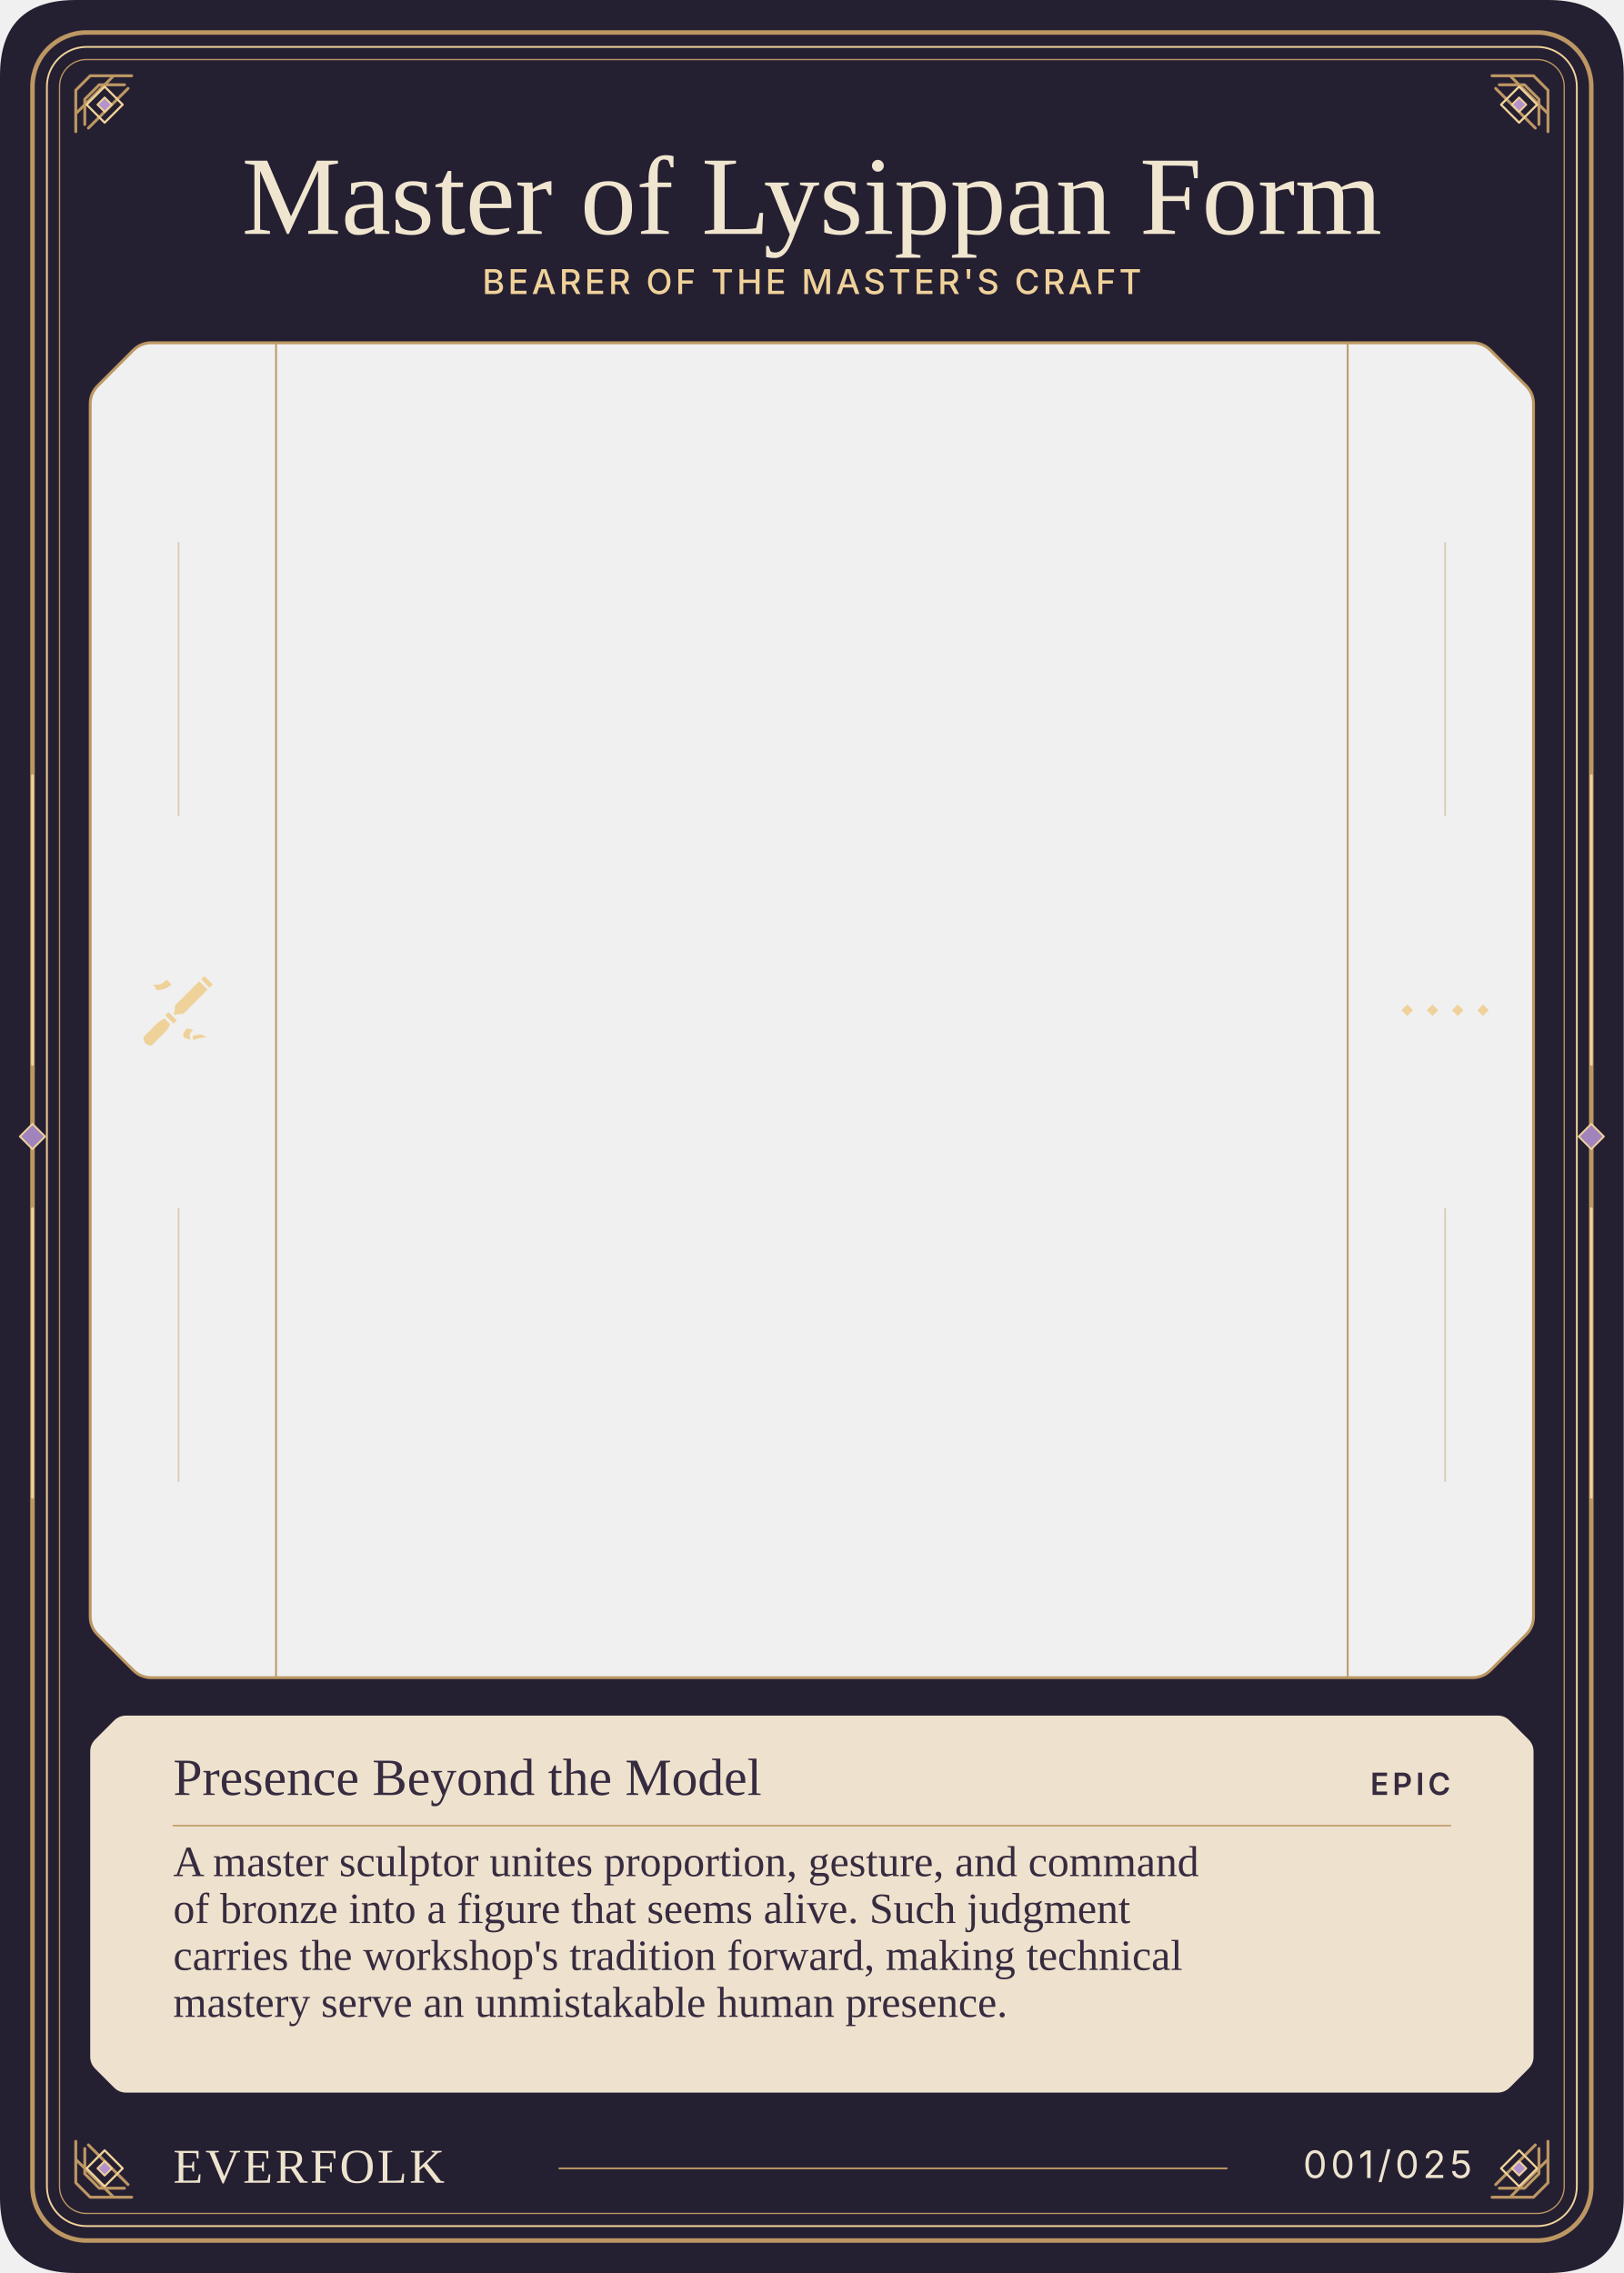
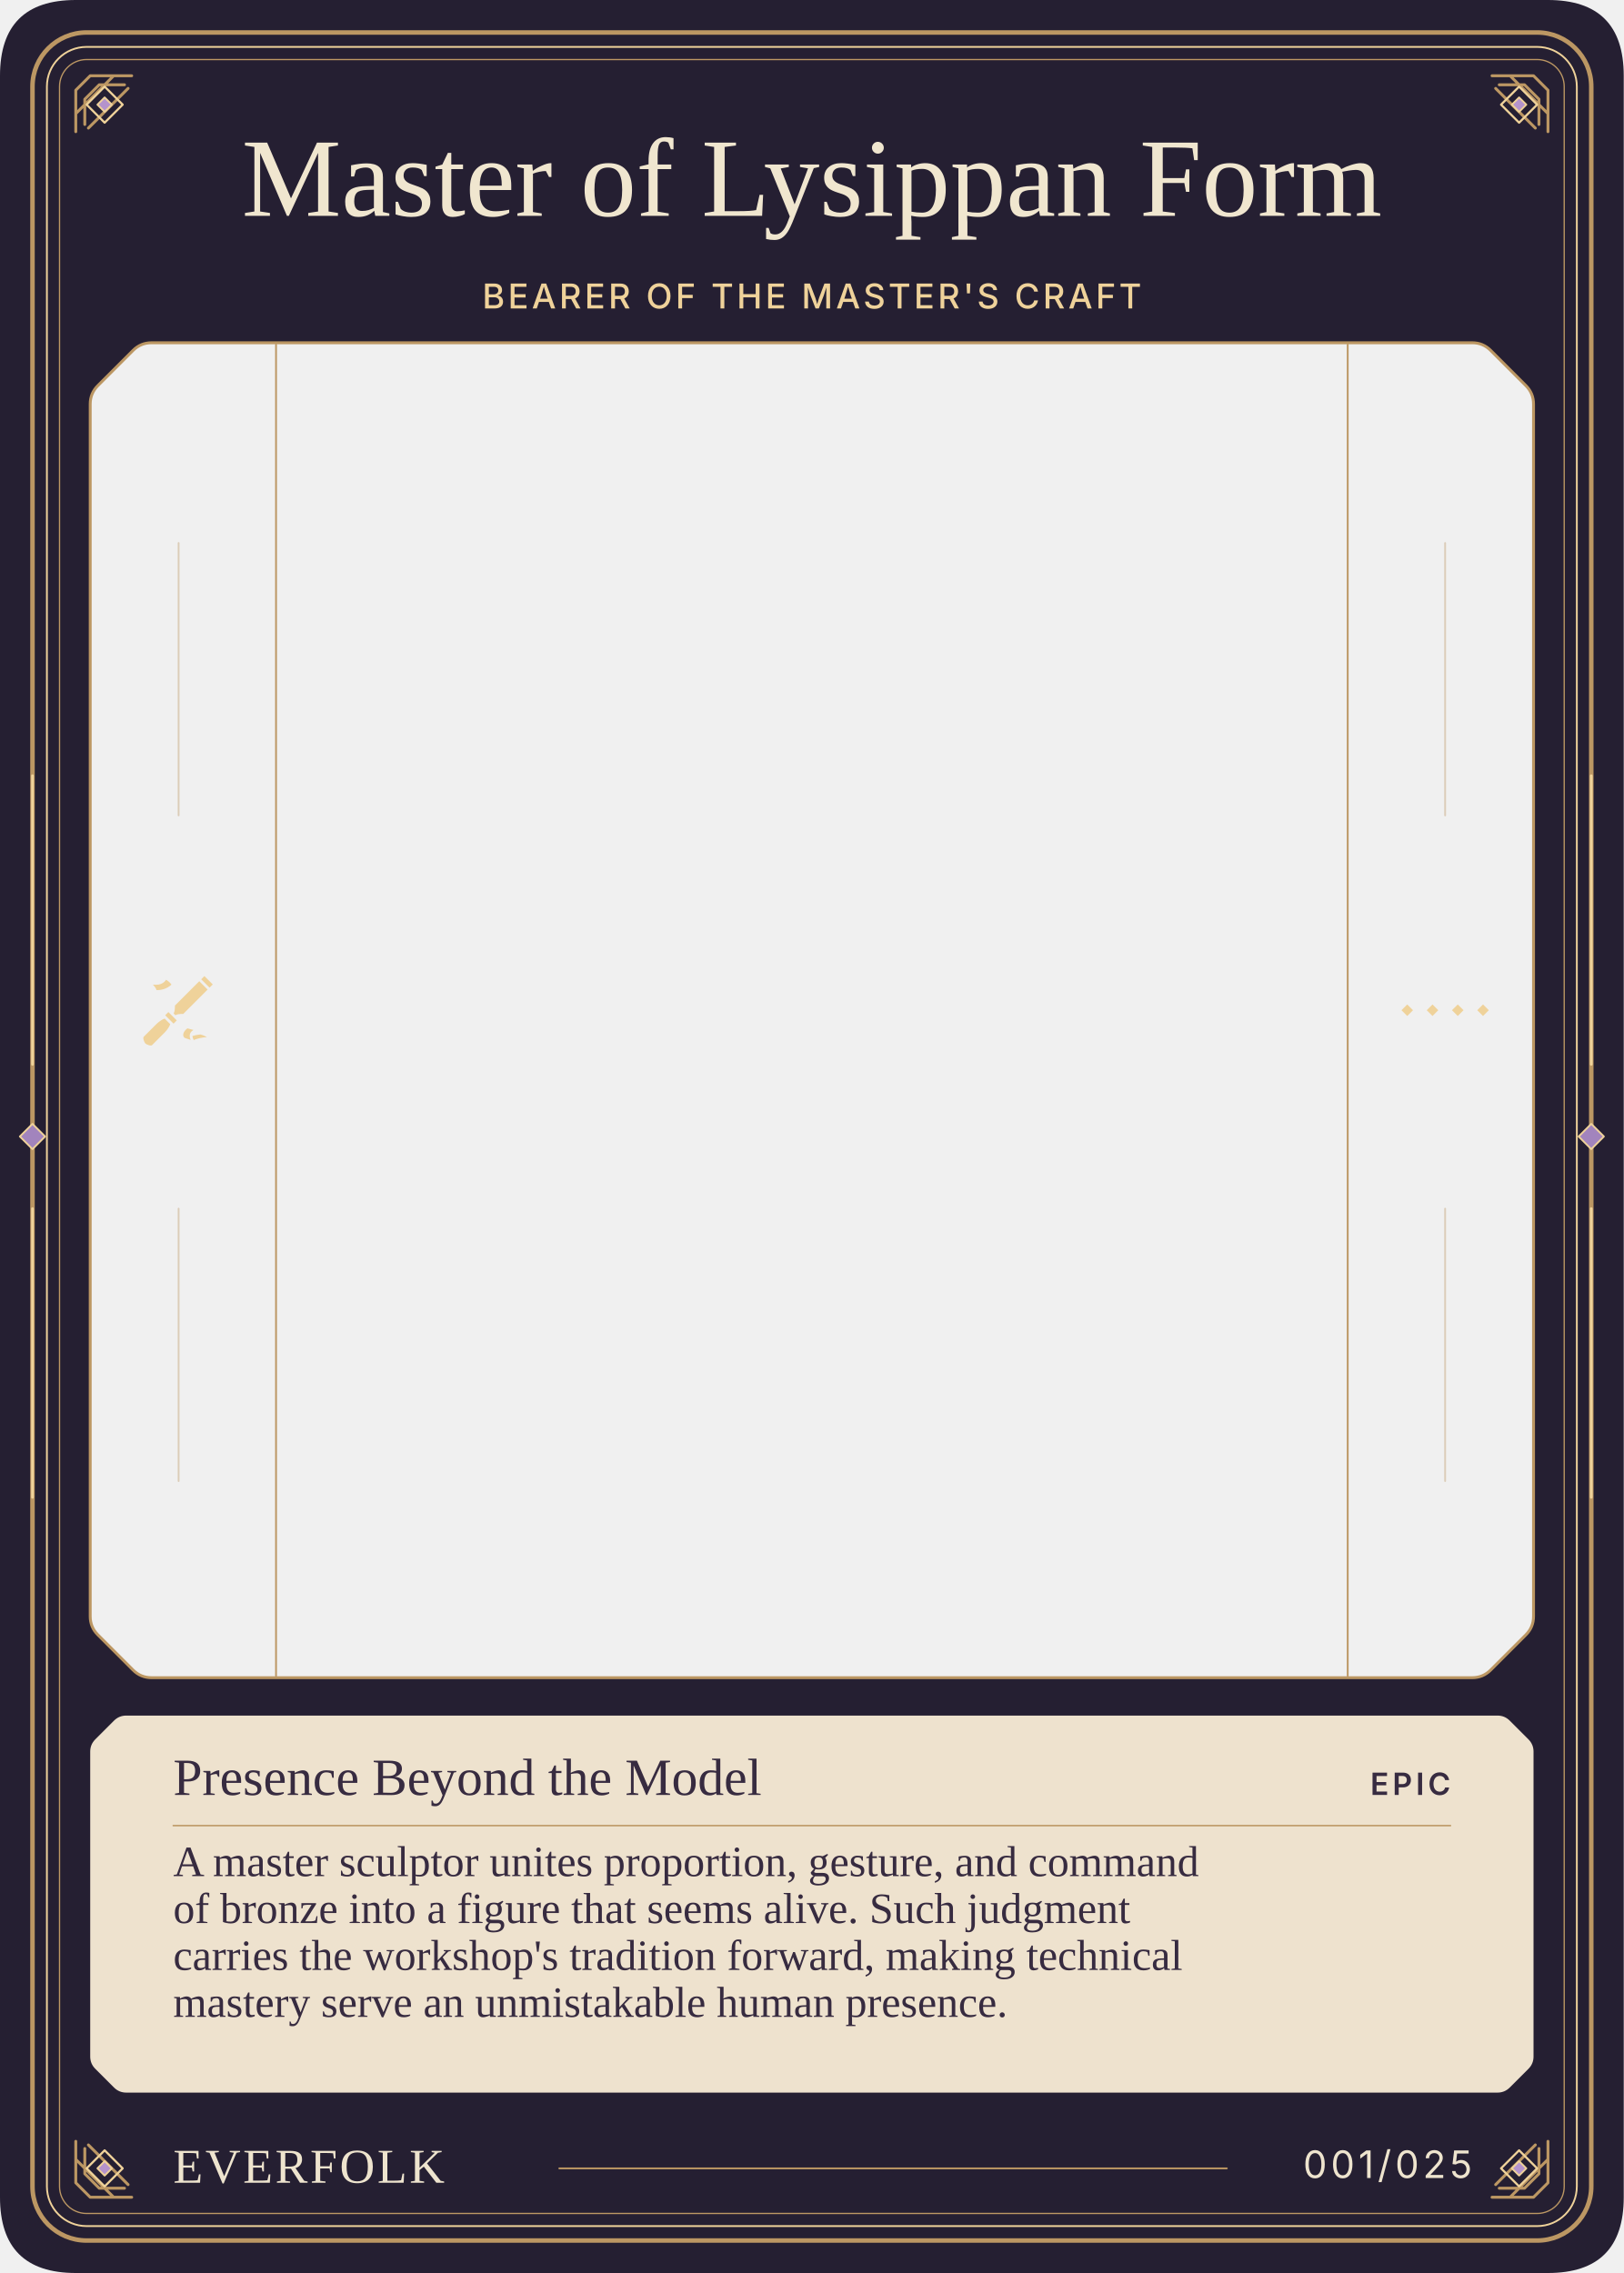
<svg xmlns="http://www.w3.org/2000/svg" width="900" height="1260" viewBox="0 0 900 1260">
  <defs>
    <clipPath id="Card_clip">
      <rect x="0" y="0" width="900" height="1260" rx="42" fill="white" stroke="none" stroke-width="1" />
    </clipPath>
    <clipPath id="Art_clip">
      <path d="M73.757 194.243Q78 190 84 190L816 190Q822 190 826.243 194.243L845.757 213.757Q850 218 850 224L850 896Q850 902 845.757 906.243L826.243 925.757Q822 930 816 930L84 930Q78 930 73.757 925.757L54.243 906.243Q50 902 50 896L50 224Q50 218 54.243 213.757Z" fill="white" stroke="none" stroke-width="1" stroke-linejoin="round" stroke-linecap="round" />
    </clipPath>
    <linearGradient id="Legend_top" x1="0" y1="0" x2="0" y2="240" gradientUnits="userSpaceOnUse">
      <stop offset="0" stop-color="#07110f" stop-opacity=".7" />
      <stop offset="1" stop-color="#07110f" stop-opacity="0" />
    </linearGradient>
    <linearGradient id="Legend_bottom" x1="0" y1="920" x2="0" y2="1260" gradientUnits="userSpaceOnUse">
      <stop offset="0" stop-color="#07110f" stop-opacity="0" />
      <stop offset=".25" stop-color="#07110f" stop-opacity=".78" />
      <stop offset="1" stop-color="#07110f" stop-opacity=".96" />
    </linearGradient>
    <radialGradient id="Aura">
      <stop offset="0" stop-color="#ffd56d" stop-opacity=".42" />
      <stop offset=".58" stop-color="#dbab44" stop-opacity=".13" />
      <stop offset="1" stop-color="#dbab44" stop-opacity="0" />
    </radialGradient>
    <linearGradient id="Gold" x1="0" y1="0" x2="0" y2="1">
      <stop offset="0" stop-color="#fff1bf" />
      <stop offset=".5" stop-color="#d8ac57" />
      <stop offset="1" stop-color="#ffdf8a" />
    </linearGradient>
  </defs>
  <g id="Standard_frame" data-name="EPIC / amethyst and gold, interlaced corner knots, gem rails">
    <path d="M42 0H858Q900 0 900 42V1218Q900 1260 858 1260H42Q0 1260 0 1218V42Q0 0 42 0Z M73.757 194.243Q78 190 84 190L816 190Q822 190 826.243 194.243L845.757 213.757Q850 218 850 224L850 896Q850 902 845.757 906.243L826.243 925.757Q822 930 816 930L84 930Q78 930 73.757 925.757L54.243 906.243Q50 902 50 896L50 224Q50 218 54.243 213.757Z" fill="#251f32" stroke="none" stroke-width="0" stroke-linejoin="round" stroke-linecap="round" fill-rule="evenodd" />
    <rect x="18" y="18" width="864" height="1224" rx="30" fill="none" stroke="#bc9763" stroke-width="2.5" />
    <rect x="26" y="26" width="848" height="1208" rx="22" fill="none" stroke="#efd29a" stroke-width="1" />
    <rect x="33" y="33" width="834" height="1194" rx="15" fill="none" stroke="#bc9763" stroke-width="0.7" />
    <g id="Rarity_corner_ornaments" data-name="Rarity / amethyst and gold, interlaced corner knots, gem rails">
      <g transform="translate(42 42)">
        <path d="M0 31V8L8 0H31M5 27V13L13 5H27M0 21L21 0M7 29L29 7" fill="none" stroke="#bc9763" stroke-width="1.6" stroke-linejoin="round" stroke-linecap="round" />
        <path d="M16 6L26 16L16 26L6 16Z" fill="none" stroke="#efd29a" stroke-width="1.2" stroke-linejoin="round" stroke-linecap="round" />
        <path d="M16 12L20 16L16 20L12 16Z" fill="#b493cc" stroke="#efd29a" stroke-width="1" stroke-linejoin="round" stroke-linecap="round" />
      </g>
      <g transform="translate(858 42) scale(-1 1)">
        <path d="M0 31V8L8 0H31M5 27V13L13 5H27M0 21L21 0M7 29L29 7" fill="none" stroke="#bc9763" stroke-width="1.6" stroke-linejoin="round" stroke-linecap="round" />
        <path d="M16 6L26 16L16 26L6 16Z" fill="none" stroke="#efd29a" stroke-width="1.2" stroke-linejoin="round" stroke-linecap="round" />
        <path d="M16 12L20 16L16 20L12 16Z" fill="#b493cc" stroke="#efd29a" stroke-width="1" stroke-linejoin="round" stroke-linecap="round" />
      </g>
      <g transform="translate(42 1218) scale(1 -1)">
        <path d="M0 31V8L8 0H31M5 27V13L13 5H27M0 21L21 0M7 29L29 7" fill="none" stroke="#bc9763" stroke-width="1.6" stroke-linejoin="round" stroke-linecap="round" />
        <path d="M16 6L26 16L16 26L6 16Z" fill="none" stroke="#efd29a" stroke-width="1.2" stroke-linejoin="round" stroke-linecap="round" />
        <path d="M16 12L20 16L16 20L12 16Z" fill="#b493cc" stroke="#efd29a" stroke-width="1" stroke-linejoin="round" stroke-linecap="round" />
      </g>
      <g transform="translate(858 1218) scale(-1 -1)">
        <path d="M0 31V8L8 0H31M5 27V13L13 5H27M0 21L21 0M7 29L29 7" fill="none" stroke="#bc9763" stroke-width="1.6" stroke-linejoin="round" stroke-linecap="round" />
        <path d="M16 6L26 16L16 26L6 16Z" fill="none" stroke="#efd29a" stroke-width="1.2" stroke-linejoin="round" stroke-linecap="round" />
        <path d="M16 12L20 16L16 20L12 16Z" fill="#b493cc" stroke="#efd29a" stroke-width="1" stroke-linejoin="round" stroke-linecap="round" />
      </g>
    </g>
    <path d="M73.757 194.243Q78 190 84 190L816 190Q822 190 826.243 194.243L845.757 213.757Q850 218 850 224L850 896Q850 902 845.757 906.243L826.243 925.757Q822 930 816 930L84 930Q78 930 73.757 925.757L54.243 906.243Q50 902 50 896L50 224Q50 218 54.243 213.757Z" fill="none" stroke="#bc9763" stroke-width="1.6" stroke-linejoin="round" stroke-linecap="round" />
    <path d="M63.172 953.828Q66 951 70 951L830 951Q834 951 836.828 953.828L847.172 964.172Q850 967 850 971L850 1140Q850 1144 847.172 1146.828L836.828 1157.172Q834 1160 830 1160L70 1160Q66 1160 63.172 1157.172L52.828 1146.828Q50 1144 50 1140L50 971Q50 967 52.828 964.172Z" fill="#eee2ce" stroke="none" stroke-width="1" stroke-linejoin="round" stroke-linecap="round" />
    <path d="M96 1012L804 1012" fill="none" stroke="#bc9763" stroke-width="0.8" stroke-linejoin="round" stroke-linecap="round" />
    <path d="M153 191L153 929" fill="none" stroke="#bc9763" stroke-width="1" stroke-linejoin="round" stroke-linecap="round" />
    <path d="M747 191L747 929" fill="none" stroke="#bc9763" stroke-width="1" stroke-linejoin="round" stroke-linecap="round" />
  </g>
  <g id="Portrait_inlay_ornaments" data-name="Portrait inlay / rank and figure emblems">
    <path d="M99 301L99 452" fill="none" stroke="#bc9763" stroke-width="1" stroke-linejoin="round" stroke-linecap="round" opacity=".4" />
    <path d="M99 670L99 821" fill="none" stroke="#bc9763" stroke-width="1" stroke-linejoin="round" stroke-linecap="round" opacity=".4" />
    <path d="M801 301L801 452" fill="none" stroke="#bc9763" stroke-width="1" stroke-linejoin="round" stroke-linecap="round" opacity=".4" />
    <path d="M801 670L801 821" fill="none" stroke="#bc9763" stroke-width="1" stroke-linejoin="round" stroke-linecap="round" opacity=".4" />
    <g id="Emblem_lysippos" data-name="Figure emblem / lysippos" transform="translate(77.5 538.5) scale(0.08398438)">
      <g fill="#efd29a" transform="translate(0 0)">
        <path fill="#efd29a" d="M426.2 30.65L405 51.82l55.2 55.08 21.2-21.1-55.2-55.15zM173.6 55.12c-13.3 19.1-31.3 28.5-50 31.6-12.3 2-24.91 1.5-37.41.4 10.5 10.6 19.91 22.18 24.21 36.18 36.7.2 69.2-9.9 98.6-36.28-8.9-13.4-21.3-23.1-35.4-31.9zm218.7 9.47L231.6 225.3c0 10.1-.1 20.4-1.5 30-1.1 7.8-3.1 15.4-7 21.9l11.7 11.7c6.5-3.9 14.1-5.9 21.9-7 9.6-1.4 19.9-1.5 30-1.5l160.7-160.7-55.1-55.11zM188.6 268.2l-21.2 21.2 55.2 55.2 21.2-21.2-55.2-55.2zm-24.8 43c-28.8 11.1-48.7 30.5-59.4 41.2l-79.14 79.2c-.71.7-1.72 2.6-1.98 6.2-.26 3.7.28 8.5 1.52 13.5 2.48 9.9 8.22 20.5 11.79 24.1 3.55 3.6 14.15 9.3 24.08 11.8 4.97 1.2 9.83 1.8 13.45 1.5 3.61-.2 5.59-1.3 6.3-2l79.18-79.2c10.7-10.6 30.1-30.5 41.2-59.3l-37-37zM314 375.6c-17.2 13-25.1 26.3-27 37.2-2.1 11.1 1.5 19.7 8.2 25.5l40.2 13.7c-3.9-9.7-6.8-19.9-5.8-30.8.8-9.2 4.8-18.5 12.6-26.2 3.2-3.2 7-6 11.3-8.7L314 375.6zm85.4 40.5c-17.7 1.8-36.1 5-52 9.7.2 7.8 3.6 17.2 7.9 27.1 22.7-9.5 54.8-17.6 87.9-19.6-15.9-8.6-28.4-13.7-43.8-17.2z" />
      </g>
    </g>
    <g id="Rank_marks" data-name="Rarity / 4 rank marks">
      <path d="M780 556.8L783.2 560L780 563.2L776.8 560Z" fill="#efd29a" stroke="none" stroke-width="1" stroke-linejoin="round" stroke-linecap="round" />
      <path d="M794 556.8L797.2 560L794 563.2L790.8 560Z" fill="#efd29a" stroke="none" stroke-width="1" stroke-linejoin="round" stroke-linecap="round" />
      <path d="M808 556.8L811.2 560L808 563.2L804.8 560Z" fill="#efd29a" stroke="none" stroke-width="1" stroke-linejoin="round" stroke-linecap="round" />
      <path d="M822 556.8L825.2 560L822 563.2L818.8 560Z" fill="#efd29a" stroke="none" stroke-width="1" stroke-linejoin="round" stroke-linecap="round" />
    </g>
  </g>
  <g id="Epic_jewel_rails" data-name="Epic / amethyst jewel rails">
    <path d="M18 623L25 630L18 637L11 630Z" fill="#a284bd" stroke="#efd29a" stroke-width="1" stroke-linejoin="round" stroke-linecap="round" />
    <path d="M882 623L889 630L882 637L875 630Z" fill="#a284bd" stroke="#efd29a" stroke-width="1" stroke-linejoin="round" stroke-linecap="round" />
    <path d="M18 430L18 590" fill="none" stroke="#efd29a" stroke-width="1.5" stroke-linejoin="round" stroke-linecap="round" />
    <path d="M18 670L18 830" fill="none" stroke="#efd29a" stroke-width="1.5" stroke-linejoin="round" stroke-linecap="round" />
    <path d="M882 430L882 590" fill="none" stroke="#efd29a" stroke-width="1.5" stroke-linejoin="round" stroke-linecap="round" />
    <path d="M882 670L882 830" fill="none" stroke="#efd29a" stroke-width="1.5" stroke-linejoin="round" stroke-linecap="round" />
  </g>
  <g id="Card_text_live" data-name="Card / editable type">
-     <text id="Card_title_live" data-name="Card title live" x="450" y="129.66" font-family="Source Serif 4" font-size="62" font-weight="400" fill="#f0e6cf" text-anchor="middle">
-       <tspan x="450" y="129.66">Master of Lysippan Form</tspan>
+     <text id="Card_title_live" data-name="Card title live" x="450" y="119.66" font-family="Source Serif 4" font-size="62" font-weight="400" fill="#f0e6cf" text-anchor="middle">
+       <tspan x="450" y="119.66">Master of Lysippan Form</tspan>
    </text>
-     <text id="Card_subtitle_live" data-name="Card subtitle live" x="450" y="163" font-family="Inter" font-size="19" font-weight="500" fill="#efd29a" text-anchor="middle" letter-spacing="1.75">
-       <tspan x="450" y="163">BEARER OF THE MASTER'S CRAFT</tspan>
+     <text id="Card_subtitle_live" data-name="Card subtitle live" x="450" y="171" font-family="Inter" font-size="19" font-weight="500" fill="#efd29a" text-anchor="middle" letter-spacing="1.75">
+       <tspan x="450" y="171">BEARER OF THE MASTER'S CRAFT</tspan>
    </text>
    <text id="Biography_title_live" data-name="Biography title live" x="96" y="995" font-family="Source Serif 4" font-size="29" font-weight="400" fill="#372b40" text-anchor="start">
      <tspan x="96" y="995">Presence Beyond the Model</tspan>
    </text>
    <text id="Biography_live" data-name="Biography / editable paragraph" font-family="Source Serif 4" font-size="24" fill="#372b40">
      <tspan x="96" y="1040">A master sculptor unites proportion, gesture, and command</tspan>
      <tspan x="96" y="1066">of bronze into a figure that seems alive. Such judgment</tspan>
      <tspan x="96" y="1092">carries the workshop's tradition forward, making technical</tspan>
      <tspan x="96" y="1118">mastery serve an unmistakable human presence.</tspan>
    </text>
    <text id="Rarity_live" data-name="Rarity live" x="804" y="995" font-family="Inter" font-size="17" font-weight="600" fill="#372b40" text-anchor="end" letter-spacing="2">
      <tspan x="804" y="995">EPIC</tspan>
    </text>
    <text id="Everfolk_brand_live" data-name="Everfolk brand live" x="96" y="1209.972" font-family="Source Serif 4" font-size="27" font-weight="400" fill="#eee4ce" text-anchor="start" letter-spacing="1.35">
      <tspan x="96" y="1209.972">EVERFOLK</tspan>
    </text>
    <text id="Edition_number_live" data-name="Edition number live" x="816" y="1207.344" font-family="Inter" font-size="21" font-weight="400" fill="#eee4ce" text-anchor="end" letter-spacing="2.1">
      <tspan x="816" y="1207.344">001/025</tspan>
    </text>
  </g>
  <path d="M310 1202L680 1202" fill="none" stroke="#bc9763" stroke-width="1" stroke-linejoin="round" stroke-linecap="round" />
</svg>
